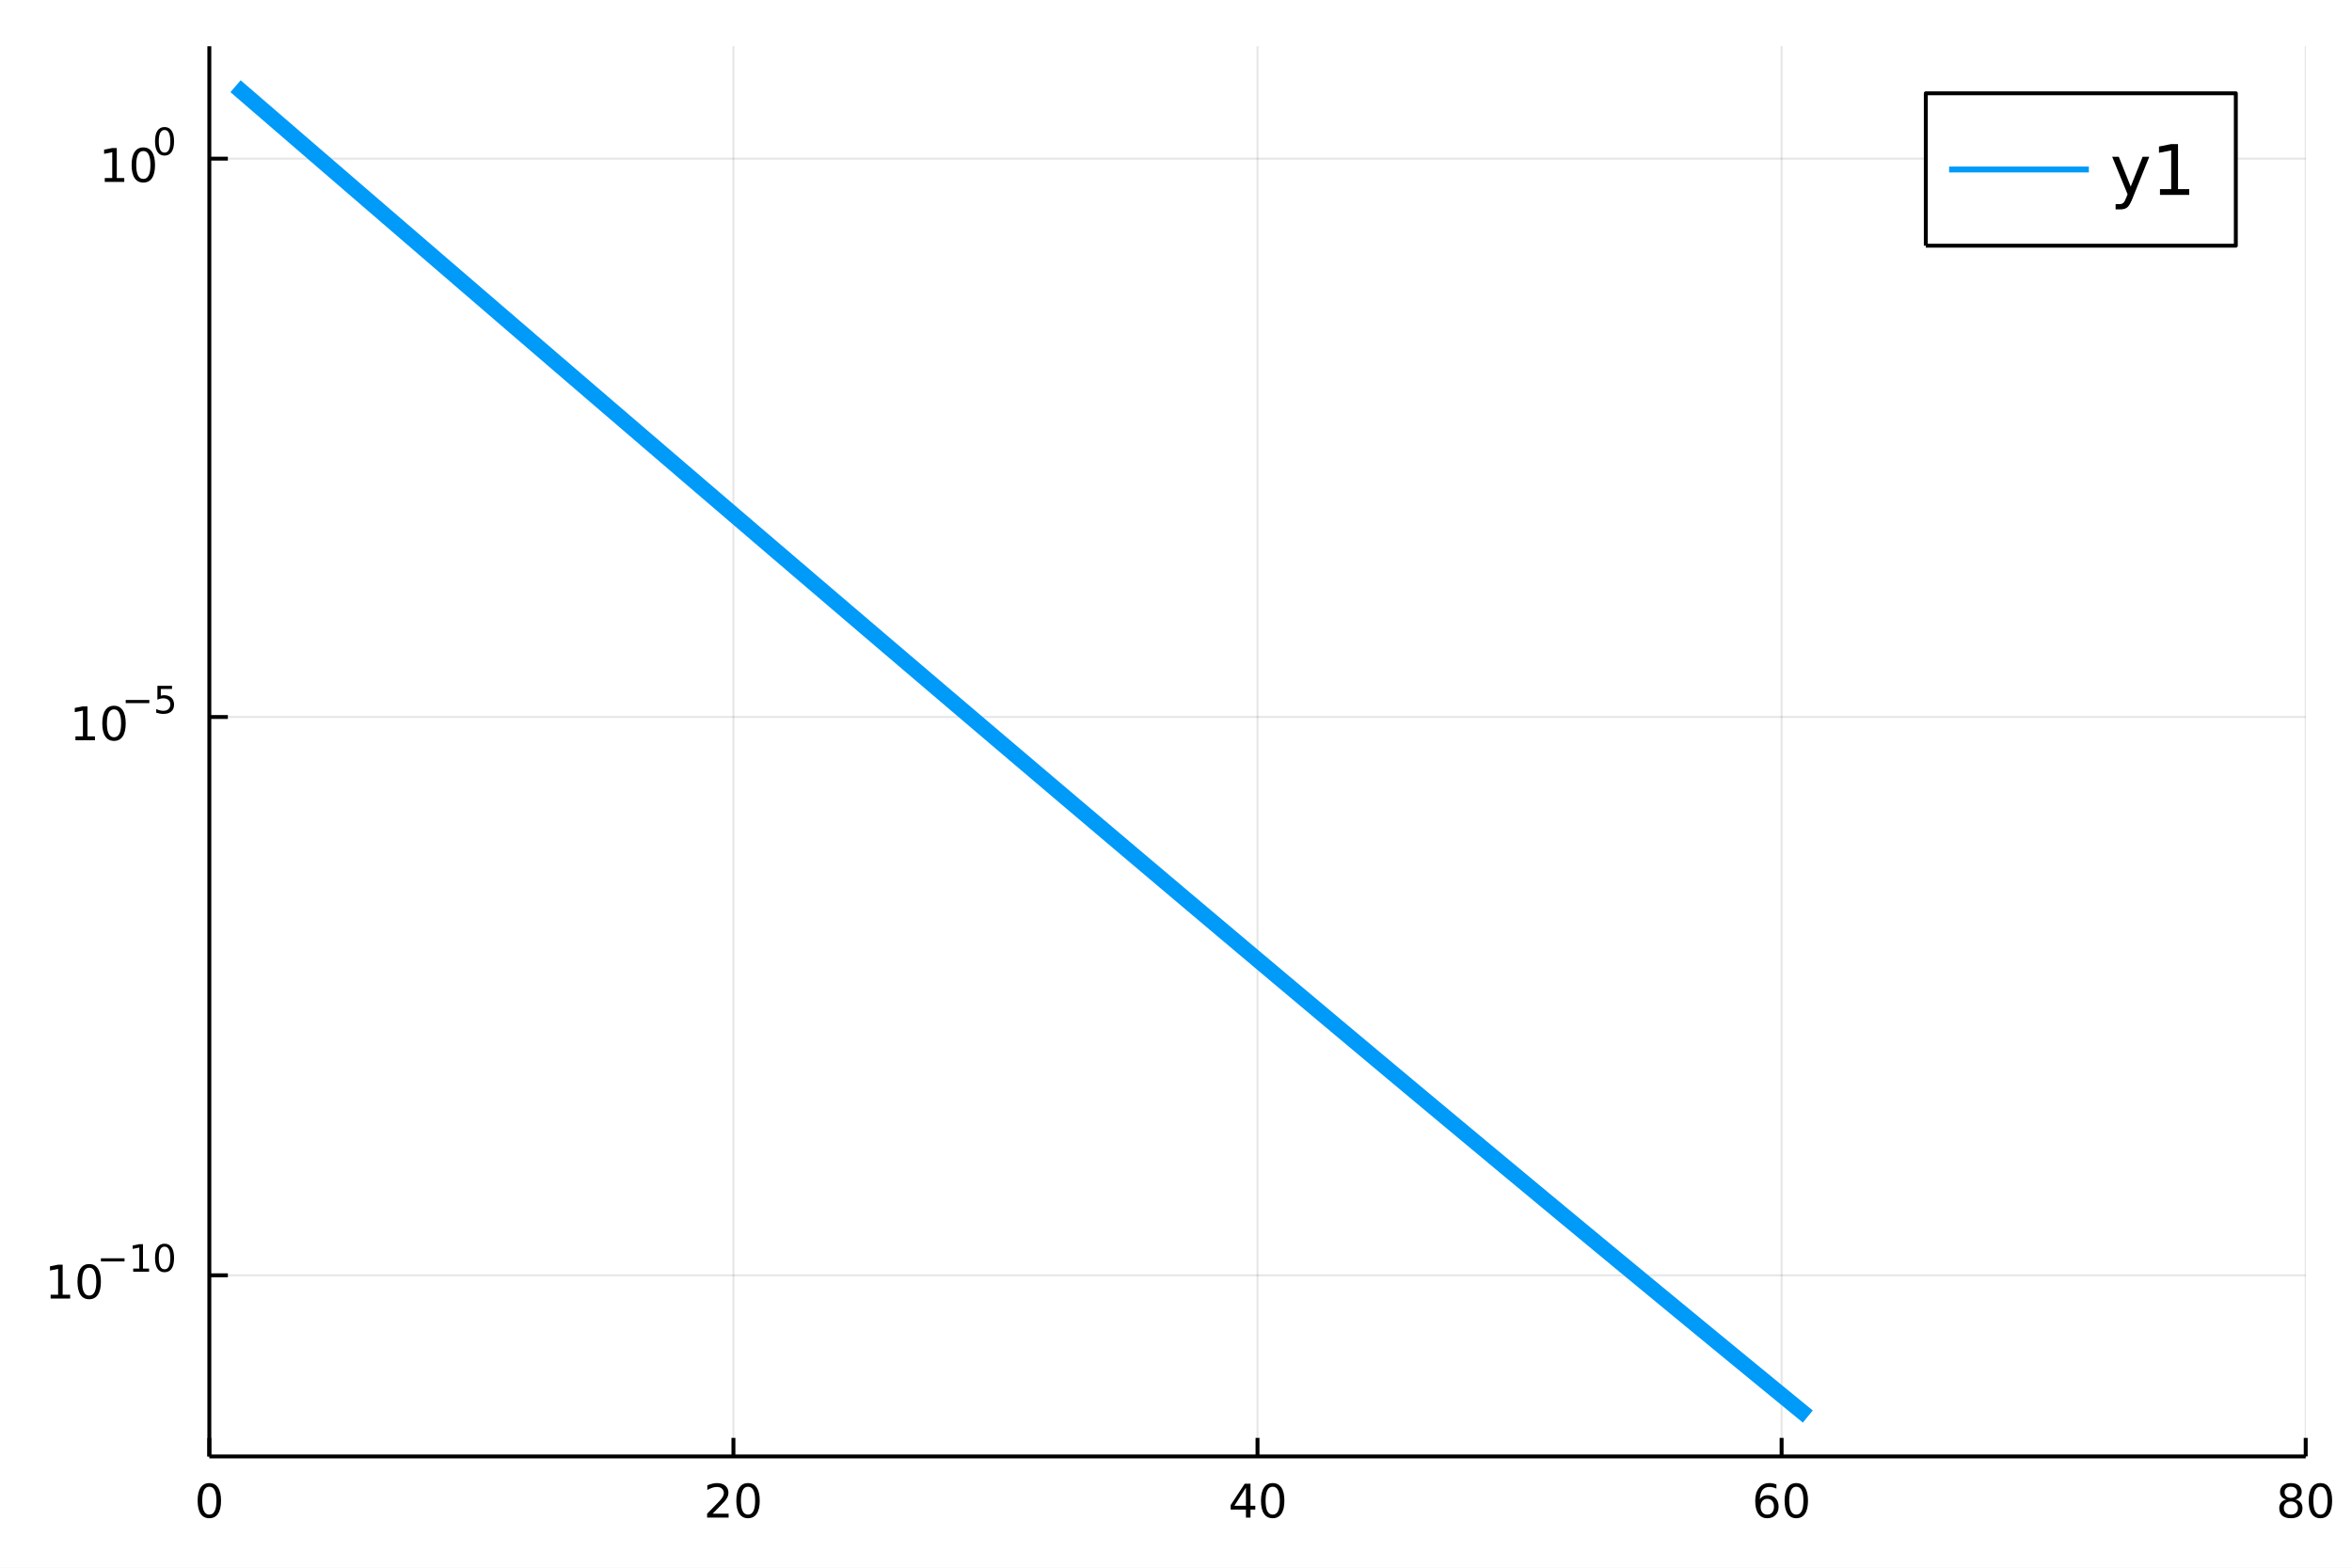
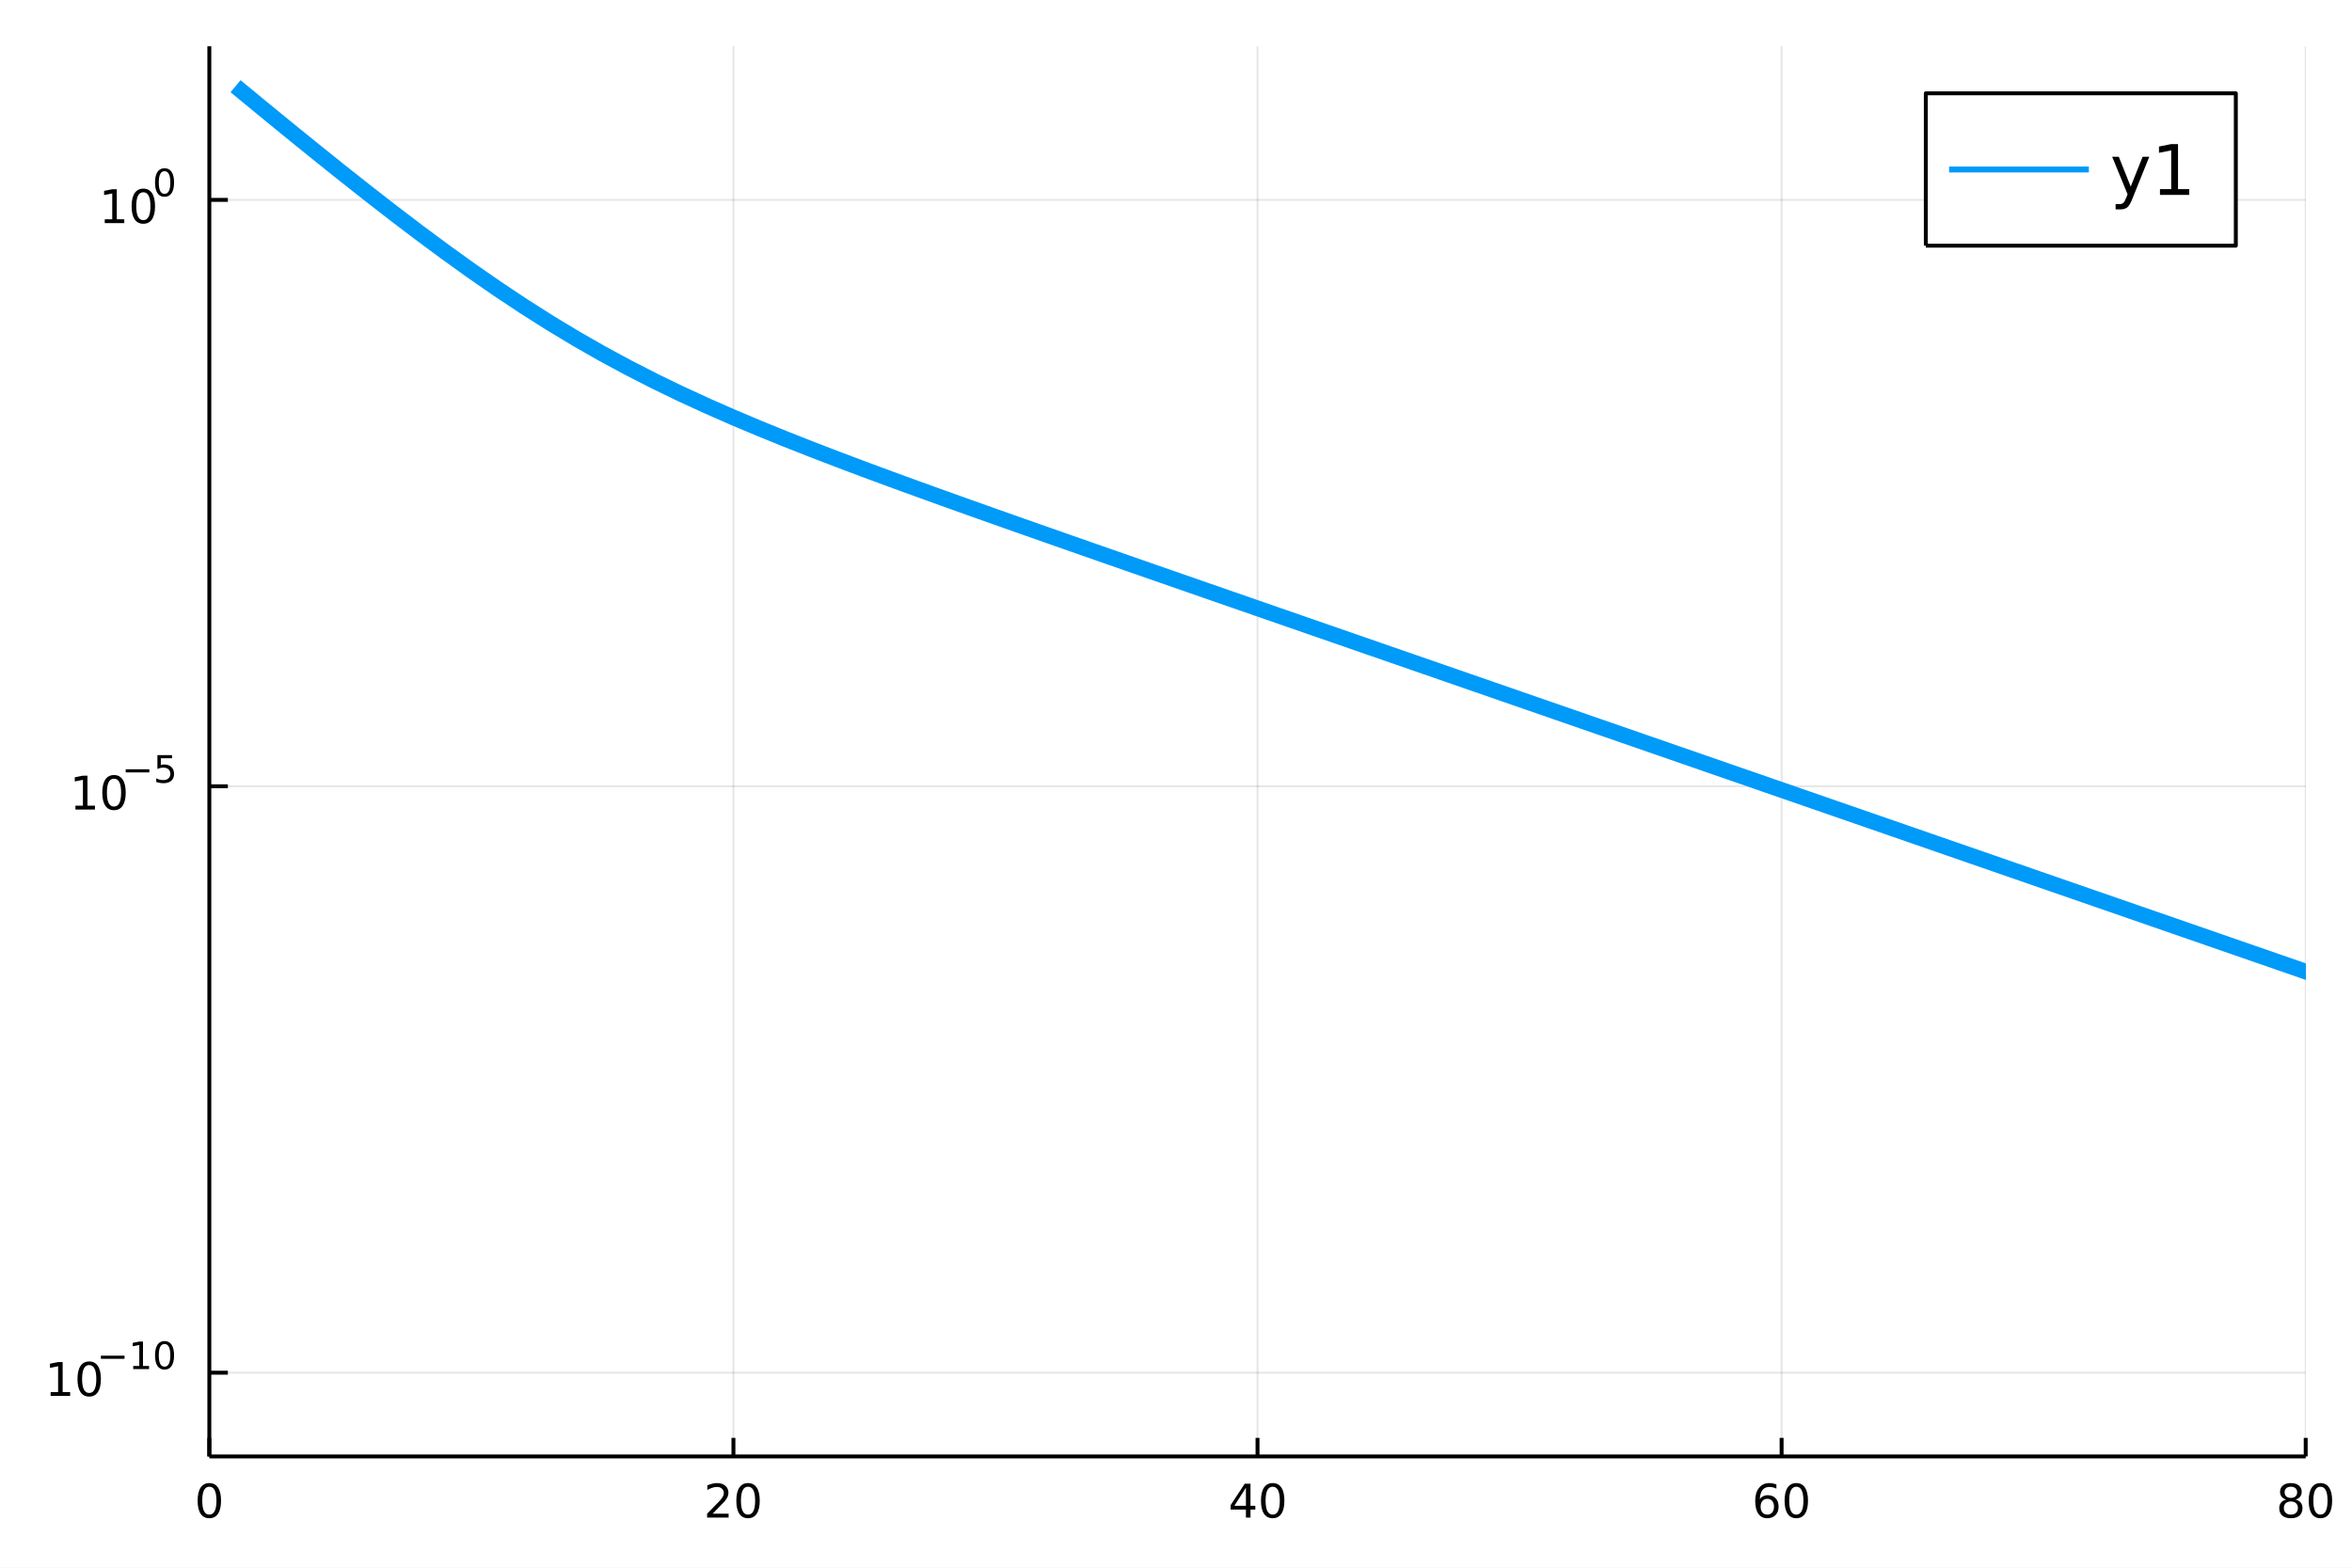
<svg xmlns="http://www.w3.org/2000/svg" width="600" height="400" viewBox="0 0 2400 1600">
  <defs>
-     <clipPath id="clip040">
+     <clipPath id="clip720">
      <rect x="0" y="0" width="2400" height="1600" />
    </clipPath>
  </defs>
-   <path clip-path="url(#clip040)" d=" M0 1600 L2400 1600 L2400 0 L0 0  Z   " fill="#ffffff" fill-rule="evenodd" fill-opacity="1" />
+   <path clip-path="url(#clip720)" d=" M0 1600 L2400 1600 L2400 0 L0 0  Z   " fill="#ffffff" fill-rule="evenodd" fill-opacity="1" />
  <defs>
-     <clipPath id="clip041">
+     <clipPath id="clip721">
      <rect x="480" y="0" width="1681" height="1600" />
    </clipPath>
  </defs>
-   <path clip-path="url(#clip040)" d=" M213.607 1486.45 L2352.76 1486.45 L2352.76 47.244 L213.607 47.244  Z   " fill="#ffffff" fill-rule="evenodd" fill-opacity="1" />
+   <path clip-path="url(#clip720)" d=" M213.607 1486.45 L2352.76 1486.45 L2352.76 47.244 L213.607 47.244  Z   " fill="#ffffff" fill-rule="evenodd" fill-opacity="1" />
  <defs>
-     <clipPath id="clip042">
+     <clipPath id="clip722">
      <rect x="213" y="47" width="2140" height="1440" />
    </clipPath>
  </defs>
-   <polyline clip-path="url(#clip042)" style="stroke:#000000; stroke-linecap:butt; stroke-linejoin:round; stroke-width:2; stroke-opacity:0.1; fill:none" points="   213.607,1486.45 213.607,47.244    " />
-   <polyline clip-path="url(#clip042)" style="stroke:#000000; stroke-linecap:butt; stroke-linejoin:round; stroke-width:2; stroke-opacity:0.1; fill:none" points="   748.395,1486.45 748.395,47.244    " />
-   <polyline clip-path="url(#clip042)" style="stroke:#000000; stroke-linecap:butt; stroke-linejoin:round; stroke-width:2; stroke-opacity:0.1; fill:none" points="   1283.18,1486.45 1283.18,47.244    " />
-   <polyline clip-path="url(#clip042)" style="stroke:#000000; stroke-linecap:butt; stroke-linejoin:round; stroke-width:2; stroke-opacity:0.1; fill:none" points="   1817.97,1486.45 1817.97,47.244    " />
-   <polyline clip-path="url(#clip042)" style="stroke:#000000; stroke-linecap:butt; stroke-linejoin:round; stroke-width:2; stroke-opacity:0.1; fill:none" points="   2352.76,1486.45 2352.76,47.244    " />
-   <polyline clip-path="url(#clip040)" style="stroke:#000000; stroke-linecap:butt; stroke-linejoin:round; stroke-width:4; stroke-opacity:1; fill:none" points="   213.607,1486.45 2352.76,1486.45    " />
-   <polyline clip-path="url(#clip040)" style="stroke:#000000; stroke-linecap:butt; stroke-linejoin:round; stroke-width:4; stroke-opacity:1; fill:none" points="   213.607,1486.45 213.607,1467.55    " />
-   <polyline clip-path="url(#clip040)" style="stroke:#000000; stroke-linecap:butt; stroke-linejoin:round; stroke-width:4; stroke-opacity:1; fill:none" points="   748.395,1486.45 748.395,1467.55    " />
-   <polyline clip-path="url(#clip040)" style="stroke:#000000; stroke-linecap:butt; stroke-linejoin:round; stroke-width:4; stroke-opacity:1; fill:none" points="   1283.18,1486.45 1283.18,1467.55    " />
-   <polyline clip-path="url(#clip040)" style="stroke:#000000; stroke-linecap:butt; stroke-linejoin:round; stroke-width:4; stroke-opacity:1; fill:none" points="   1817.97,1486.45 1817.97,1467.55    " />
-   <polyline clip-path="url(#clip040)" style="stroke:#000000; stroke-linecap:butt; stroke-linejoin:round; stroke-width:4; stroke-opacity:1; fill:none" points="   2352.76,1486.45 2352.76,1467.55    " />
-   <path clip-path="url(#clip040)" d="M213.607 1517.37 Q209.996 1517.37 208.168 1520.93 Q206.362 1524.47 206.362 1531.6 Q206.362 1538.71 208.168 1542.27 Q209.996 1545.82 213.607 1545.82 Q217.242 1545.82 219.047 1542.27 Q220.876 1538.71 220.876 1531.6 Q220.876 1524.47 219.047 1520.93 Q217.242 1517.37 213.607 1517.37 M213.607 1513.66 Q219.418 1513.66 222.473 1518.27 Q225.552 1522.85 225.552 1531.6 Q225.552 1540.33 222.473 1544.94 Q219.418 1549.52 213.607 1549.52 Q207.797 1549.52 204.719 1544.94 Q201.663 1540.33 201.663 1531.6 Q201.663 1522.85 204.719 1518.27 Q207.797 1513.66 213.607 1513.66 Z" fill="#000000" fill-rule="evenodd" fill-opacity="1" />
-   <path clip-path="url(#clip040)" d="M727.168 1544.91 L743.487 1544.91 L743.487 1548.85 L721.543 1548.85 L721.543 1544.91 Q724.205 1542.16 728.788 1537.53 Q733.395 1532.88 734.575 1531.53 Q736.821 1529.01 737.7 1527.27 Q738.603 1525.51 738.603 1523.82 Q738.603 1521.07 736.659 1519.33 Q734.737 1517.6 731.635 1517.6 Q729.436 1517.6 726.983 1518.36 Q724.552 1519.13 721.774 1520.68 L721.774 1515.95 Q724.598 1514.82 727.052 1514.24 Q729.506 1513.66 731.543 1513.66 Q736.913 1513.66 740.108 1516.35 Q743.302 1519.03 743.302 1523.52 Q743.302 1525.65 742.492 1527.57 Q741.705 1529.47 739.598 1532.07 Q739.02 1532.74 735.918 1535.95 Q732.816 1539.15 727.168 1544.91 Z" fill="#000000" fill-rule="evenodd" fill-opacity="1" />
-   <path clip-path="url(#clip040)" d="M763.302 1517.37 Q759.691 1517.37 757.862 1520.93 Q756.057 1524.47 756.057 1531.6 Q756.057 1538.71 757.862 1542.27 Q759.691 1545.82 763.302 1545.82 Q766.936 1545.82 768.742 1542.27 Q770.57 1538.71 770.57 1531.6 Q770.57 1524.47 768.742 1520.93 Q766.936 1517.37 763.302 1517.37 M763.302 1513.66 Q769.112 1513.66 772.168 1518.27 Q775.246 1522.85 775.246 1531.6 Q775.246 1540.33 772.168 1544.94 Q769.112 1549.52 763.302 1549.52 Q757.492 1549.52 754.413 1544.94 Q751.358 1540.33 751.358 1531.6 Q751.358 1522.85 754.413 1518.27 Q757.492 1513.66 763.302 1513.66 Z" fill="#000000" fill-rule="evenodd" fill-opacity="1" />
-   <path clip-path="url(#clip040)" d="M1271.35 1518.36 L1259.55 1536.81 L1271.35 1536.81 L1271.35 1518.36 M1270.13 1514.29 L1276.01 1514.29 L1276.01 1536.81 L1280.94 1536.81 L1280.94 1540.7 L1276.01 1540.7 L1276.01 1548.85 L1271.35 1548.85 L1271.35 1540.7 L1255.75 1540.7 L1255.75 1536.19 L1270.13 1514.29 Z" fill="#000000" fill-rule="evenodd" fill-opacity="1" />
-   <path clip-path="url(#clip040)" d="M1298.67 1517.37 Q1295.06 1517.37 1293.23 1520.93 Q1291.42 1524.47 1291.42 1531.6 Q1291.42 1538.71 1293.23 1542.27 Q1295.06 1545.82 1298.67 1545.82 Q1302.3 1545.82 1304.11 1542.27 Q1305.94 1538.71 1305.94 1531.6 Q1305.94 1524.47 1304.11 1520.93 Q1302.3 1517.37 1298.67 1517.37 M1298.67 1513.66 Q1304.48 1513.66 1307.53 1518.27 Q1310.61 1522.85 1310.61 1531.6 Q1310.61 1540.33 1307.53 1544.94 Q1304.48 1549.52 1298.67 1549.52 Q1292.86 1549.52 1289.78 1544.94 Q1286.72 1540.33 1286.72 1531.6 Q1286.72 1522.85 1289.78 1518.27 Q1292.86 1513.66 1298.67 1513.66 Z" fill="#000000" fill-rule="evenodd" fill-opacity="1" />
-   <path clip-path="url(#clip040)" d="M1803.37 1529.7 Q1800.23 1529.7 1798.37 1531.86 Q1796.55 1534.01 1796.55 1537.76 Q1796.55 1541.49 1798.37 1543.66 Q1800.23 1545.82 1803.37 1545.82 Q1806.52 1545.82 1808.35 1543.66 Q1810.2 1541.49 1810.2 1537.76 Q1810.2 1534.01 1808.35 1531.86 Q1806.52 1529.7 1803.37 1529.7 M1812.66 1515.05 L1812.66 1519.31 Q1810.9 1518.48 1809.09 1518.04 Q1807.31 1517.6 1805.55 1517.6 Q1800.92 1517.6 1798.47 1520.72 Q1796.04 1523.85 1795.69 1530.17 Q1797.05 1528.15 1799.11 1527.09 Q1801.17 1526 1803.65 1526 Q1808.86 1526 1811.87 1529.17 Q1814.9 1532.32 1814.9 1537.76 Q1814.9 1543.08 1811.75 1546.3 Q1808.61 1549.52 1803.37 1549.52 Q1797.38 1549.52 1794.21 1544.94 Q1791.04 1540.33 1791.04 1531.6 Q1791.04 1523.41 1794.92 1518.55 Q1798.81 1513.66 1805.36 1513.66 Q1807.12 1513.66 1808.91 1514.01 Q1810.71 1514.36 1812.66 1515.05 Z" fill="#000000" fill-rule="evenodd" fill-opacity="1" />
-   <path clip-path="url(#clip040)" d="M1832.96 1517.37 Q1829.35 1517.37 1827.52 1520.93 Q1825.71 1524.47 1825.71 1531.6 Q1825.71 1538.71 1827.52 1542.27 Q1829.35 1545.82 1832.96 1545.82 Q1836.59 1545.82 1838.4 1542.27 Q1840.23 1538.71 1840.23 1531.6 Q1840.23 1524.47 1838.4 1520.93 Q1836.59 1517.37 1832.96 1517.37 M1832.96 1513.66 Q1838.77 1513.66 1841.82 1518.27 Q1844.9 1522.85 1844.9 1531.6 Q1844.9 1540.33 1841.82 1544.94 Q1838.77 1549.52 1832.96 1549.52 Q1827.15 1549.52 1824.07 1544.94 Q1821.01 1540.33 1821.01 1531.6 Q1821.01 1522.85 1824.07 1518.27 Q1827.15 1513.66 1832.96 1513.66 Z" fill="#000000" fill-rule="evenodd" fill-opacity="1" />
-   <path clip-path="url(#clip040)" d="M2337.63 1532.44 Q2334.3 1532.44 2332.37 1534.22 Q2330.48 1536 2330.48 1539.13 Q2330.48 1542.25 2332.37 1544.03 Q2334.3 1545.82 2337.63 1545.82 Q2340.96 1545.82 2342.88 1544.03 Q2344.8 1542.23 2344.8 1539.13 Q2344.8 1536 2342.88 1534.22 Q2340.99 1532.44 2337.63 1532.44 M2332.95 1530.45 Q2329.94 1529.7 2328.25 1527.64 Q2326.59 1525.58 2326.59 1522.62 Q2326.59 1518.48 2329.53 1516.07 Q2332.49 1513.66 2337.63 1513.66 Q2342.79 1513.66 2345.73 1516.07 Q2348.67 1518.48 2348.67 1522.62 Q2348.67 1525.58 2346.98 1527.64 Q2345.31 1529.7 2342.33 1530.45 Q2345.71 1531.23 2347.58 1533.52 Q2349.48 1535.82 2349.48 1539.13 Q2349.48 1544.15 2346.4 1546.83 Q2343.35 1549.52 2337.63 1549.52 Q2331.91 1549.52 2328.83 1546.83 Q2325.78 1544.15 2325.78 1539.13 Q2325.78 1535.82 2327.68 1533.52 Q2329.57 1531.23 2332.95 1530.45 M2331.24 1523.06 Q2331.24 1525.75 2332.91 1527.25 Q2334.6 1528.76 2337.63 1528.76 Q2340.64 1528.76 2342.33 1527.25 Q2344.04 1525.75 2344.04 1523.06 Q2344.04 1520.38 2342.33 1518.87 Q2340.64 1517.37 2337.63 1517.37 Q2334.6 1517.37 2332.91 1518.87 Q2331.24 1520.38 2331.24 1523.06 Z" fill="#000000" fill-rule="evenodd" fill-opacity="1" />
-   <path clip-path="url(#clip040)" d="M2367.79 1517.37 Q2364.18 1517.37 2362.35 1520.93 Q2360.55 1524.47 2360.55 1531.6 Q2360.55 1538.71 2362.35 1542.27 Q2364.18 1545.82 2367.79 1545.82 Q2371.42 1545.82 2373.23 1542.27 Q2375.06 1538.71 2375.06 1531.6 Q2375.06 1524.47 2373.23 1520.93 Q2371.42 1517.37 2367.79 1517.37 M2367.79 1513.66 Q2373.6 1513.66 2376.66 1518.27 Q2379.73 1522.85 2379.73 1531.6 Q2379.73 1540.33 2376.66 1544.94 Q2373.6 1549.52 2367.79 1549.52 Q2361.98 1549.52 2358.9 1544.94 Q2355.85 1540.33 2355.85 1531.6 Q2355.85 1522.85 2358.9 1518.27 Q2361.98 1513.66 2367.79 1513.66 Z" fill="#000000" fill-rule="evenodd" fill-opacity="1" />
-   <polyline clip-path="url(#clip042)" style="stroke:#000000; stroke-linecap:butt; stroke-linejoin:round; stroke-width:2; stroke-opacity:0.1; fill:none" points="   213.607,1301.6 2352.76,1301.6    " />
-   <polyline clip-path="url(#clip042)" style="stroke:#000000; stroke-linecap:butt; stroke-linejoin:round; stroke-width:2; stroke-opacity:0.1; fill:none" points="   213.607,731.762 2352.76,731.762    " />
-   <polyline clip-path="url(#clip042)" style="stroke:#000000; stroke-linecap:butt; stroke-linejoin:round; stroke-width:2; stroke-opacity:0.1; fill:none" points="   213.607,161.924 2352.76,161.924    " />
-   <polyline clip-path="url(#clip040)" style="stroke:#000000; stroke-linecap:butt; stroke-linejoin:round; stroke-width:4; stroke-opacity:1; fill:none" points="   213.607,1486.45 213.607,47.244    " />
-   <polyline clip-path="url(#clip040)" style="stroke:#000000; stroke-linecap:butt; stroke-linejoin:round; stroke-width:4; stroke-opacity:1; fill:none" points="   213.607,1301.6 232.505,1301.6    " />
-   <polyline clip-path="url(#clip040)" style="stroke:#000000; stroke-linecap:butt; stroke-linejoin:round; stroke-width:4; stroke-opacity:1; fill:none" points="   213.607,731.762 232.505,731.762    " />
-   <polyline clip-path="url(#clip040)" style="stroke:#000000; stroke-linecap:butt; stroke-linejoin:round; stroke-width:4; stroke-opacity:1; fill:none" points="   213.607,161.924 232.505,161.924    " />
-   <path clip-path="url(#clip040)" d="M51.663 1321.39 L59.302 1321.39 L59.302 1295.03 L50.992 1296.69 L50.992 1292.43 L59.256 1290.77 L63.932 1290.77 L63.932 1321.39 L71.571 1321.39 L71.571 1325.33 L51.663 1325.33 L51.663 1321.39 Z" fill="#000000" fill-rule="evenodd" fill-opacity="1" />
-   <path clip-path="url(#clip040)" d="M91.015 1293.85 Q87.404 1293.85 85.575 1297.41 Q83.77 1300.95 83.77 1308.08 Q83.77 1315.19 85.575 1318.75 Q87.404 1322.3 91.015 1322.3 Q94.649 1322.3 96.455 1318.75 Q98.284 1315.19 98.284 1308.08 Q98.284 1300.95 96.455 1297.41 Q94.649 1293.85 91.015 1293.85 M91.015 1290.14 Q96.825 1290.14 99.881 1294.75 Q102.959 1299.33 102.959 1308.08 Q102.959 1316.81 99.881 1321.42 Q96.825 1326 91.015 1326 Q85.205 1326 82.126 1321.42 Q79.071 1316.81 79.071 1308.08 Q79.071 1299.33 82.126 1294.75 Q85.205 1290.14 91.015 1290.14 Z" fill="#000000" fill-rule="evenodd" fill-opacity="1" />
-   <path clip-path="url(#clip040)" d="M102.959 1284.24 L127.071 1284.24 L127.071 1287.44 L102.959 1287.44 L102.959 1284.24 Z" fill="#000000" fill-rule="evenodd" fill-opacity="1" />
-   <path clip-path="url(#clip040)" d="M135.929 1294.72 L142.136 1294.72 L142.136 1273.3 L135.384 1274.65 L135.384 1271.19 L142.098 1269.84 L145.898 1269.84 L145.898 1294.72 L152.104 1294.72 L152.104 1297.92 L135.929 1297.92 L135.929 1294.72 Z" fill="#000000" fill-rule="evenodd" fill-opacity="1" />
-   <path clip-path="url(#clip040)" d="M167.903 1272.34 Q164.969 1272.34 163.483 1275.24 Q162.016 1278.11 162.016 1283.91 Q162.016 1289.68 163.483 1292.58 Q164.969 1295.45 167.903 1295.45 Q170.855 1295.45 172.322 1292.58 Q173.808 1289.68 173.808 1283.91 Q173.808 1278.11 172.322 1275.24 Q170.855 1272.34 167.903 1272.34 M167.903 1269.33 Q172.623 1269.33 175.106 1273.07 Q177.607 1276.8 177.607 1283.91 Q177.607 1291 175.106 1294.74 Q172.623 1298.46 167.903 1298.46 Q163.182 1298.46 160.68 1294.74 Q158.198 1291 158.198 1283.91 Q158.198 1276.8 160.68 1273.07 Q163.182 1269.33 167.903 1269.33 Z" fill="#000000" fill-rule="evenodd" fill-opacity="1" />
-   <path clip-path="url(#clip040)" d="M76.979 751.555 L84.618 751.555 L84.618 725.189 L76.307 726.856 L76.307 722.596 L84.571 720.93 L89.247 720.93 L89.247 751.555 L96.886 751.555 L96.886 755.49 L76.979 755.49 L76.979 751.555 Z" fill="#000000" fill-rule="evenodd" fill-opacity="1" />
-   <path clip-path="url(#clip040)" d="M116.33 724.008 Q112.719 724.008 110.891 727.573 Q109.085 731.115 109.085 738.244 Q109.085 745.351 110.891 748.916 Q112.719 752.457 116.33 752.457 Q119.965 752.457 121.77 748.916 Q123.599 745.351 123.599 738.244 Q123.599 731.115 121.77 727.573 Q119.965 724.008 116.33 724.008 M116.33 720.305 Q122.14 720.305 125.196 724.911 Q128.275 729.494 128.275 738.244 Q128.275 746.971 125.196 751.578 Q122.14 756.161 116.33 756.161 Q110.52 756.161 107.441 751.578 Q104.386 746.971 104.386 738.244 Q104.386 729.494 107.441 724.911 Q110.52 720.305 116.33 720.305 Z" fill="#000000" fill-rule="evenodd" fill-opacity="1" />
-   <path clip-path="url(#clip040)" d="M128.275 714.406 L152.386 714.406 L152.386 717.603 L128.275 717.603 L128.275 714.406 Z" fill="#000000" fill-rule="evenodd" fill-opacity="1" />
-   <path clip-path="url(#clip040)" d="M160.624 699.999 L175.539 699.999 L175.539 703.197 L164.103 703.197 L164.103 710.08 Q164.931 709.798 165.759 709.666 Q166.586 709.516 167.414 709.516 Q172.116 709.516 174.862 712.093 Q177.607 714.669 177.607 719.07 Q177.607 723.603 174.786 726.123 Q171.965 728.625 166.831 728.625 Q165.063 728.625 163.22 728.324 Q161.395 728.023 159.439 727.421 L159.439 723.603 Q161.132 724.525 162.937 724.976 Q164.743 725.427 166.755 725.427 Q170.009 725.427 171.909 723.716 Q173.808 722.004 173.808 719.07 Q173.808 716.136 171.909 714.425 Q170.009 712.713 166.755 712.713 Q165.232 712.713 163.709 713.052 Q162.204 713.39 160.624 714.105 L160.624 699.999 Z" fill="#000000" fill-rule="evenodd" fill-opacity="1" />
-   <path clip-path="url(#clip040)" d="M106.902 181.716 L114.541 181.716 L114.541 155.351 L106.231 157.017 L106.231 152.758 L114.494 151.092 L119.17 151.092 L119.17 181.716 L126.809 181.716 L126.809 185.652 L106.902 185.652 L106.902 181.716 Z" fill="#000000" fill-rule="evenodd" fill-opacity="1" />
-   <path clip-path="url(#clip040)" d="M146.253 154.17 Q142.642 154.17 140.814 157.735 Q139.008 161.277 139.008 168.406 Q139.008 175.513 140.814 179.077 Q142.642 182.619 146.253 182.619 Q149.888 182.619 151.693 179.077 Q153.522 175.513 153.522 168.406 Q153.522 161.277 151.693 157.735 Q149.888 154.17 146.253 154.17 M146.253 150.467 Q152.064 150.467 155.119 155.073 Q158.198 159.656 158.198 168.406 Q158.198 177.133 155.119 181.739 Q152.064 186.323 146.253 186.323 Q140.443 186.323 137.365 181.739 Q134.309 177.133 134.309 168.406 Q134.309 159.656 137.365 155.073 Q140.443 150.467 146.253 150.467 Z" fill="#000000" fill-rule="evenodd" fill-opacity="1" />
-   <path clip-path="url(#clip040)" d="M167.903 132.663 Q164.969 132.663 163.483 135.559 Q162.016 138.437 162.016 144.229 Q162.016 150.003 163.483 152.9 Q164.969 155.777 167.903 155.777 Q170.855 155.777 172.322 152.9 Q173.808 150.003 173.808 144.229 Q173.808 138.437 172.322 135.559 Q170.855 132.663 167.903 132.663 M167.903 129.653 Q172.623 129.653 175.106 133.396 Q177.607 137.12 177.607 144.229 Q177.607 151.32 175.106 155.063 Q172.623 158.787 167.903 158.787 Q163.182 158.787 160.68 155.063 Q158.198 151.32 158.198 144.229 Q158.198 137.12 160.68 133.396 Q163.182 129.653 167.903 129.653 Z" fill="#000000" fill-rule="evenodd" fill-opacity="1" />
-   <polyline clip-path="url(#clip042)" style="stroke:#009af9; stroke-linecap:butt; stroke-linejoin:round; stroke-width:16; stroke-opacity:1; fill:none" points="   240.347,87.976 267.086,111.065 293.826,134.148 320.565,157.223 347.304,180.29 374.044,203.35 400.783,226.401 427.522,249.444 454.262,272.478 481.001,295.503    507.74,318.517 534.48,341.522 561.219,364.516 587.958,387.5 614.698,410.471 641.437,433.431 668.177,456.379 694.916,479.313 721.655,502.235 748.395,525.142    775.134,548.035 801.873,570.913 828.613,593.776 855.352,616.623 882.091,639.453 908.831,662.266 935.57,685.062 962.309,707.839 989.049,730.597 1015.79,753.336    1042.53,776.055 1069.27,798.753 1096.01,821.43 1122.75,844.085 1149.48,866.718 1176.22,889.328 1202.96,911.914 1229.7,934.476 1256.44,957.013 1283.18,979.525    1309.92,1002.01 1336.66,1024.47 1363.4,1046.91 1390.14,1069.31 1416.88,1091.69 1443.62,1114.04 1470.36,1136.36 1497.1,1158.65 1523.84,1180.92 1550.58,1203.15    1577.31,1225.36 1604.05,1247.53 1630.79,1269.67 1657.53,1291.79 1684.27,1313.87 1711.01,1335.92 1737.75,1357.94 1764.49,1379.93 1791.23,1401.89 1817.97,1423.82    1844.71,1445.72    " />
-   <path clip-path="url(#clip040)" d=" M1965.12 250.738 L2281.45 250.738 L2281.45 95.218 L1965.12 95.218  Z   " fill="#ffffff" fill-rule="evenodd" fill-opacity="1" />
-   <polyline clip-path="url(#clip040)" style="stroke:#000000; stroke-linecap:butt; stroke-linejoin:round; stroke-width:4; stroke-opacity:1; fill:none" points="   1965.12,250.738 2281.45,250.738 2281.45,95.218 1965.12,95.218 1965.12,250.738    " />
-   <polyline clip-path="url(#clip040)" style="stroke:#009af9; stroke-linecap:butt; stroke-linejoin:round; stroke-width:6; stroke-opacity:1; fill:none" points="   1988.89,172.978 2131.5,172.978    " />
-   <path clip-path="url(#clip040)" d="M2176.03 202.509 Q2173.32 209.453 2170.75 211.571 Q2168.19 213.689 2163.88 213.689 L2158.78 213.689 L2158.78 208.342 L2162.53 208.342 Q2165.16 208.342 2166.62 207.092 Q2168.08 205.842 2169.85 201.189 L2171 198.273 L2155.27 160.009 L2162.04 160.009 L2174.19 190.425 L2186.35 160.009 L2193.12 160.009 L2176.03 202.509 Z" fill="#000000" fill-rule="evenodd" fill-opacity="1" />
-   <path clip-path="url(#clip040)" d="M2204.05 192.995 L2215.51 192.995 L2215.51 153.446 L2203.05 155.946 L2203.05 149.558 L2215.44 147.058 L2222.46 147.058 L2222.46 192.995 L2233.91 192.995 L2233.91 198.898 L2204.05 198.898 L2204.05 192.995 Z" fill="#000000" fill-rule="evenodd" fill-opacity="1" />
+   <polyline clip-path="url(#clip722)" style="stroke:#000000; stroke-linecap:butt; stroke-linejoin:round; stroke-width:2; stroke-opacity:0.1; fill:none" points="   213.607,1486.45 213.607,47.244    " />
+   <polyline clip-path="url(#clip722)" style="stroke:#000000; stroke-linecap:butt; stroke-linejoin:round; stroke-width:2; stroke-opacity:0.1; fill:none" points="   748.395,1486.45 748.395,47.244    " />
+   <polyline clip-path="url(#clip722)" style="stroke:#000000; stroke-linecap:butt; stroke-linejoin:round; stroke-width:2; stroke-opacity:0.1; fill:none" points="   1283.18,1486.45 1283.18,47.244    " />
+   <polyline clip-path="url(#clip722)" style="stroke:#000000; stroke-linecap:butt; stroke-linejoin:round; stroke-width:2; stroke-opacity:0.1; fill:none" points="   1817.97,1486.45 1817.97,47.244    " />
+   <polyline clip-path="url(#clip722)" style="stroke:#000000; stroke-linecap:butt; stroke-linejoin:round; stroke-width:2; stroke-opacity:0.1; fill:none" points="   2352.76,1486.45 2352.76,47.244    " />
+   <polyline clip-path="url(#clip720)" style="stroke:#000000; stroke-linecap:butt; stroke-linejoin:round; stroke-width:4; stroke-opacity:1; fill:none" points="   213.607,1486.45 2352.76,1486.45    " />
+   <polyline clip-path="url(#clip720)" style="stroke:#000000; stroke-linecap:butt; stroke-linejoin:round; stroke-width:4; stroke-opacity:1; fill:none" points="   213.607,1486.45 213.607,1467.55    " />
+   <polyline clip-path="url(#clip720)" style="stroke:#000000; stroke-linecap:butt; stroke-linejoin:round; stroke-width:4; stroke-opacity:1; fill:none" points="   748.395,1486.45 748.395,1467.55    " />
+   <polyline clip-path="url(#clip720)" style="stroke:#000000; stroke-linecap:butt; stroke-linejoin:round; stroke-width:4; stroke-opacity:1; fill:none" points="   1283.18,1486.45 1283.18,1467.55    " />
+   <polyline clip-path="url(#clip720)" style="stroke:#000000; stroke-linecap:butt; stroke-linejoin:round; stroke-width:4; stroke-opacity:1; fill:none" points="   1817.97,1486.45 1817.97,1467.55    " />
+   <polyline clip-path="url(#clip720)" style="stroke:#000000; stroke-linecap:butt; stroke-linejoin:round; stroke-width:4; stroke-opacity:1; fill:none" points="   2352.76,1486.45 2352.76,1467.55    " />
+   <path clip-path="url(#clip720)" d="M213.607 1517.37 Q209.996 1517.37 208.168 1520.93 Q206.362 1524.47 206.362 1531.6 Q206.362 1538.71 208.168 1542.27 Q209.996 1545.82 213.607 1545.82 Q217.242 1545.82 219.047 1542.27 Q220.876 1538.71 220.876 1531.6 Q220.876 1524.47 219.047 1520.93 Q217.242 1517.37 213.607 1517.37 M213.607 1513.66 Q219.418 1513.66 222.473 1518.27 Q225.552 1522.85 225.552 1531.6 Q225.552 1540.33 222.473 1544.94 Q219.418 1549.52 213.607 1549.52 Q207.797 1549.52 204.719 1544.94 Q201.663 1540.33 201.663 1531.6 Q201.663 1522.85 204.719 1518.27 Q207.797 1513.66 213.607 1513.66 Z" fill="#000000" fill-rule="evenodd" fill-opacity="1" />
+   <path clip-path="url(#clip720)" d="M727.168 1544.91 L743.487 1544.91 L743.487 1548.85 L721.543 1548.85 L721.543 1544.91 Q724.205 1542.16 728.788 1537.53 Q733.395 1532.88 734.575 1531.53 Q736.821 1529.01 737.7 1527.27 Q738.603 1525.51 738.603 1523.82 Q738.603 1521.07 736.659 1519.33 Q734.737 1517.6 731.635 1517.6 Q729.436 1517.6 726.983 1518.36 Q724.552 1519.13 721.774 1520.68 L721.774 1515.95 Q724.598 1514.82 727.052 1514.24 Q729.506 1513.66 731.543 1513.66 Q736.913 1513.66 740.108 1516.35 Q743.302 1519.03 743.302 1523.52 Q743.302 1525.65 742.492 1527.57 Q741.705 1529.47 739.598 1532.07 Q739.02 1532.74 735.918 1535.95 Q732.816 1539.15 727.168 1544.91 Z" fill="#000000" fill-rule="evenodd" fill-opacity="1" />
+   <path clip-path="url(#clip720)" d="M763.302 1517.37 Q759.691 1517.37 757.862 1520.93 Q756.057 1524.47 756.057 1531.6 Q756.057 1538.71 757.862 1542.27 Q759.691 1545.82 763.302 1545.82 Q766.936 1545.82 768.742 1542.27 Q770.57 1538.71 770.57 1531.6 Q770.57 1524.47 768.742 1520.93 Q766.936 1517.37 763.302 1517.37 M763.302 1513.66 Q769.112 1513.66 772.168 1518.27 Q775.246 1522.85 775.246 1531.6 Q775.246 1540.33 772.168 1544.94 Q769.112 1549.52 763.302 1549.52 Q757.492 1549.52 754.413 1544.94 Q751.358 1540.33 751.358 1531.6 Q751.358 1522.85 754.413 1518.27 Q757.492 1513.66 763.302 1513.66 Z" fill="#000000" fill-rule="evenodd" fill-opacity="1" />
+   <path clip-path="url(#clip720)" d="M1271.35 1518.36 L1259.55 1536.81 L1271.35 1536.81 L1271.35 1518.36 M1270.13 1514.29 L1276.01 1514.29 L1276.01 1536.81 L1280.94 1536.81 L1280.94 1540.7 L1276.01 1540.7 L1276.01 1548.85 L1271.35 1548.85 L1271.35 1540.7 L1255.75 1540.7 L1255.75 1536.19 L1270.13 1514.29 Z" fill="#000000" fill-rule="evenodd" fill-opacity="1" />
+   <path clip-path="url(#clip720)" d="M1298.67 1517.37 Q1295.06 1517.37 1293.23 1520.93 Q1291.42 1524.47 1291.42 1531.6 Q1291.42 1538.71 1293.23 1542.27 Q1295.06 1545.82 1298.67 1545.82 Q1302.3 1545.82 1304.11 1542.27 Q1305.94 1538.71 1305.94 1531.6 Q1305.94 1524.47 1304.11 1520.93 Q1302.3 1517.37 1298.67 1517.37 M1298.67 1513.66 Q1304.48 1513.66 1307.53 1518.27 Q1310.61 1522.85 1310.61 1531.6 Q1310.61 1540.33 1307.53 1544.94 Q1304.48 1549.52 1298.67 1549.52 Q1292.86 1549.52 1289.78 1544.94 Q1286.72 1540.33 1286.72 1531.6 Q1286.72 1522.85 1289.78 1518.27 Q1292.86 1513.66 1298.67 1513.66 Z" fill="#000000" fill-rule="evenodd" fill-opacity="1" />
+   <path clip-path="url(#clip720)" d="M1803.37 1529.7 Q1800.23 1529.7 1798.37 1531.86 Q1796.55 1534.01 1796.55 1537.76 Q1796.55 1541.49 1798.37 1543.66 Q1800.23 1545.82 1803.37 1545.82 Q1806.52 1545.82 1808.35 1543.66 Q1810.2 1541.49 1810.2 1537.76 Q1810.2 1534.01 1808.35 1531.86 Q1806.52 1529.7 1803.37 1529.7 M1812.66 1515.05 L1812.66 1519.31 Q1810.9 1518.48 1809.09 1518.04 Q1807.31 1517.6 1805.55 1517.6 Q1800.92 1517.6 1798.47 1520.72 Q1796.04 1523.85 1795.69 1530.17 Q1797.05 1528.15 1799.11 1527.09 Q1801.17 1526 1803.65 1526 Q1808.86 1526 1811.87 1529.17 Q1814.9 1532.32 1814.9 1537.76 Q1814.9 1543.08 1811.75 1546.3 Q1808.61 1549.52 1803.37 1549.52 Q1797.38 1549.52 1794.21 1544.94 Q1791.04 1540.33 1791.04 1531.6 Q1791.04 1523.41 1794.92 1518.55 Q1798.81 1513.66 1805.36 1513.66 Q1807.12 1513.66 1808.91 1514.01 Q1810.71 1514.36 1812.66 1515.05 Z" fill="#000000" fill-rule="evenodd" fill-opacity="1" />
+   <path clip-path="url(#clip720)" d="M1832.96 1517.37 Q1829.35 1517.37 1827.52 1520.93 Q1825.71 1524.47 1825.71 1531.6 Q1825.71 1538.71 1827.52 1542.27 Q1829.35 1545.82 1832.96 1545.82 Q1836.59 1545.82 1838.4 1542.27 Q1840.23 1538.71 1840.23 1531.6 Q1840.23 1524.47 1838.4 1520.93 Q1836.59 1517.37 1832.96 1517.37 M1832.96 1513.66 Q1838.77 1513.66 1841.82 1518.27 Q1844.9 1522.85 1844.9 1531.6 Q1844.9 1540.33 1841.82 1544.94 Q1838.77 1549.52 1832.96 1549.52 Q1827.15 1549.52 1824.07 1544.94 Q1821.01 1540.33 1821.01 1531.6 Q1821.01 1522.85 1824.07 1518.27 Q1827.15 1513.66 1832.96 1513.66 Z" fill="#000000" fill-rule="evenodd" fill-opacity="1" />
+   <path clip-path="url(#clip720)" d="M2337.63 1532.44 Q2334.3 1532.44 2332.37 1534.22 Q2330.48 1536 2330.48 1539.13 Q2330.48 1542.25 2332.37 1544.03 Q2334.3 1545.82 2337.63 1545.82 Q2340.96 1545.82 2342.88 1544.03 Q2344.8 1542.23 2344.8 1539.13 Q2344.8 1536 2342.88 1534.22 Q2340.99 1532.44 2337.63 1532.44 M2332.95 1530.45 Q2329.94 1529.7 2328.25 1527.64 Q2326.59 1525.58 2326.59 1522.62 Q2326.59 1518.48 2329.53 1516.07 Q2332.49 1513.66 2337.63 1513.66 Q2342.79 1513.66 2345.73 1516.07 Q2348.67 1518.48 2348.67 1522.62 Q2348.67 1525.58 2346.98 1527.64 Q2345.31 1529.7 2342.33 1530.45 Q2345.71 1531.23 2347.58 1533.52 Q2349.48 1535.82 2349.48 1539.13 Q2349.48 1544.15 2346.4 1546.83 Q2343.35 1549.52 2337.63 1549.52 Q2331.91 1549.52 2328.83 1546.83 Q2325.78 1544.15 2325.78 1539.13 Q2325.78 1535.82 2327.68 1533.52 Q2329.57 1531.23 2332.95 1530.45 M2331.24 1523.06 Q2331.24 1525.75 2332.91 1527.25 Q2334.6 1528.76 2337.63 1528.76 Q2340.64 1528.76 2342.33 1527.25 Q2344.04 1525.75 2344.04 1523.06 Q2344.04 1520.38 2342.33 1518.87 Q2340.64 1517.37 2337.63 1517.37 Q2334.6 1517.37 2332.91 1518.87 Q2331.24 1520.38 2331.24 1523.06 Z" fill="#000000" fill-rule="evenodd" fill-opacity="1" />
+   <path clip-path="url(#clip720)" d="M2367.79 1517.37 Q2364.18 1517.37 2362.35 1520.93 Q2360.55 1524.47 2360.55 1531.6 Q2360.55 1538.71 2362.35 1542.27 Q2364.18 1545.82 2367.79 1545.82 Q2371.42 1545.82 2373.23 1542.27 Q2375.06 1538.71 2375.06 1531.6 Q2375.06 1524.47 2373.23 1520.93 Q2371.42 1517.37 2367.79 1517.37 M2367.79 1513.66 Q2373.6 1513.66 2376.66 1518.27 Q2379.73 1522.85 2379.73 1531.6 Q2379.73 1540.33 2376.66 1544.94 Q2373.6 1549.52 2367.79 1549.52 Q2361.98 1549.52 2358.9 1544.94 Q2355.85 1540.33 2355.85 1531.6 Q2355.85 1522.85 2358.9 1518.27 Q2361.98 1513.66 2367.79 1513.66 Z" fill="#000000" fill-rule="evenodd" fill-opacity="1" />
+   <polyline clip-path="url(#clip722)" style="stroke:#000000; stroke-linecap:butt; stroke-linejoin:round; stroke-width:2; stroke-opacity:0.1; fill:none" points="   213.607,1400.98 2352.76,1400.98    " />
+   <polyline clip-path="url(#clip722)" style="stroke:#000000; stroke-linecap:butt; stroke-linejoin:round; stroke-width:2; stroke-opacity:0.1; fill:none" points="   213.607,802.482 2352.76,802.482    " />
+   <polyline clip-path="url(#clip722)" style="stroke:#000000; stroke-linecap:butt; stroke-linejoin:round; stroke-width:2; stroke-opacity:0.1; fill:none" points="   213.607,203.987 2352.76,203.987    " />
+   <polyline clip-path="url(#clip720)" style="stroke:#000000; stroke-linecap:butt; stroke-linejoin:round; stroke-width:4; stroke-opacity:1; fill:none" points="   213.607,1486.45 213.607,47.244    " />
+   <polyline clip-path="url(#clip720)" style="stroke:#000000; stroke-linecap:butt; stroke-linejoin:round; stroke-width:4; stroke-opacity:1; fill:none" points="   213.607,1400.98 232.505,1400.98    " />
+   <polyline clip-path="url(#clip720)" style="stroke:#000000; stroke-linecap:butt; stroke-linejoin:round; stroke-width:4; stroke-opacity:1; fill:none" points="   213.607,802.482 232.505,802.482    " />
+   <polyline clip-path="url(#clip720)" style="stroke:#000000; stroke-linecap:butt; stroke-linejoin:round; stroke-width:4; stroke-opacity:1; fill:none" points="   213.607,203.987 232.505,203.987    " />
+   <path clip-path="url(#clip720)" d="M51.663 1420.77 L59.302 1420.77 L59.302 1394.4 L50.992 1396.07 L50.992 1391.81 L59.256 1390.15 L63.932 1390.15 L63.932 1420.77 L71.571 1420.77 L71.571 1424.71 L51.663 1424.71 L51.663 1420.77 Z" fill="#000000" fill-rule="evenodd" fill-opacity="1" />
+   <path clip-path="url(#clip720)" d="M91.015 1393.22 Q87.404 1393.22 85.575 1396.79 Q83.77 1400.33 83.77 1407.46 Q83.77 1414.57 85.575 1418.13 Q87.404 1421.67 91.015 1421.67 Q94.649 1421.67 96.455 1418.13 Q98.284 1414.57 98.284 1407.46 Q98.284 1400.33 96.455 1396.79 Q94.649 1393.22 91.015 1393.22 M91.015 1389.52 Q96.825 1389.52 99.881 1394.13 Q102.959 1398.71 102.959 1407.46 Q102.959 1416.19 99.881 1420.79 Q96.825 1425.38 91.015 1425.38 Q85.205 1425.38 82.126 1420.79 Q79.071 1416.19 79.071 1407.46 Q79.071 1398.71 82.126 1394.13 Q85.205 1389.52 91.015 1389.52 Z" fill="#000000" fill-rule="evenodd" fill-opacity="1" />
+   <path clip-path="url(#clip720)" d="M102.959 1383.62 L127.071 1383.62 L127.071 1386.82 L102.959 1386.82 L102.959 1383.62 Z" fill="#000000" fill-rule="evenodd" fill-opacity="1" />
+   <path clip-path="url(#clip720)" d="M135.929 1394.1 L142.136 1394.1 L142.136 1372.68 L135.384 1374.03 L135.384 1370.57 L142.098 1369.22 L145.898 1369.22 L145.898 1394.1 L152.104 1394.1 L152.104 1397.3 L135.929 1397.3 L135.929 1394.1 Z" fill="#000000" fill-rule="evenodd" fill-opacity="1" />
+   <path clip-path="url(#clip720)" d="M167.903 1371.72 Q164.969 1371.72 163.483 1374.61 Q162.016 1377.49 162.016 1383.28 Q162.016 1389.06 163.483 1391.95 Q164.969 1394.83 167.903 1394.83 Q170.855 1394.83 172.322 1391.95 Q173.808 1389.06 173.808 1383.28 Q173.808 1377.49 172.322 1374.61 Q170.855 1371.72 167.903 1371.72 M167.903 1368.71 Q172.623 1368.71 175.106 1372.45 Q177.607 1376.17 177.607 1383.28 Q177.607 1390.37 175.106 1394.12 Q172.623 1397.84 167.903 1397.84 Q163.182 1397.84 160.68 1394.12 Q158.198 1390.37 158.198 1383.28 Q158.198 1376.17 160.68 1372.45 Q163.182 1368.71 167.903 1368.71 Z" fill="#000000" fill-rule="evenodd" fill-opacity="1" />
+   <path clip-path="url(#clip720)" d="M76.979 822.275 L84.618 822.275 L84.618 795.909 L76.307 797.576 L76.307 793.317 L84.571 791.65 L89.247 791.65 L89.247 822.275 L96.886 822.275 L96.886 826.21 L76.979 826.21 L76.979 822.275 Z" fill="#000000" fill-rule="evenodd" fill-opacity="1" />
+   <path clip-path="url(#clip720)" d="M116.33 794.729 Q112.719 794.729 110.891 798.293 Q109.085 801.835 109.085 808.965 Q109.085 816.071 110.891 819.636 Q112.719 823.178 116.33 823.178 Q119.965 823.178 121.77 819.636 Q123.599 816.071 123.599 808.965 Q123.599 801.835 121.77 798.293 Q119.965 794.729 116.33 794.729 M116.33 791.025 Q122.14 791.025 125.196 795.631 Q128.275 800.215 128.275 808.965 Q128.275 817.692 125.196 822.298 Q122.14 826.881 116.33 826.881 Q110.52 826.881 107.441 822.298 Q104.386 817.692 104.386 808.965 Q104.386 800.215 107.441 795.631 Q110.52 791.025 116.33 791.025 Z" fill="#000000" fill-rule="evenodd" fill-opacity="1" />
+   <path clip-path="url(#clip720)" d="M128.275 785.126 L152.386 785.126 L152.386 788.324 L128.275 788.324 L128.275 785.126 Z" fill="#000000" fill-rule="evenodd" fill-opacity="1" />
+   <path clip-path="url(#clip720)" d="M160.624 770.72 L175.539 770.72 L175.539 773.917 L164.103 773.917 L164.103 780.801 Q164.931 780.518 165.759 780.387 Q166.586 780.236 167.414 780.236 Q172.116 780.236 174.862 782.813 Q177.607 785.39 177.607 789.791 Q177.607 794.323 174.786 796.844 Q171.965 799.345 166.831 799.345 Q165.063 799.345 163.22 799.044 Q161.395 798.743 159.439 798.141 L159.439 794.323 Q161.132 795.245 162.937 795.696 Q164.743 796.148 166.755 796.148 Q170.009 796.148 171.909 794.436 Q173.808 792.725 173.808 789.791 Q173.808 786.857 171.909 785.145 Q170.009 783.434 166.755 783.434 Q165.232 783.434 163.709 783.772 Q162.204 784.111 160.624 784.825 L160.624 770.72 Z" fill="#000000" fill-rule="evenodd" fill-opacity="1" />
+   <path clip-path="url(#clip720)" d="M106.902 223.779 L114.541 223.779 L114.541 197.413 L106.231 199.08 L106.231 194.821 L114.494 193.154 L119.17 193.154 L119.17 223.779 L126.809 223.779 L126.809 227.714 L106.902 227.714 L106.902 223.779 Z" fill="#000000" fill-rule="evenodd" fill-opacity="1" />
+   <path clip-path="url(#clip720)" d="M146.253 196.233 Q142.642 196.233 140.814 199.798 Q139.008 203.339 139.008 210.469 Q139.008 217.575 140.814 221.14 Q142.642 224.682 146.253 224.682 Q149.888 224.682 151.693 221.14 Q153.522 217.575 153.522 210.469 Q153.522 203.339 151.693 199.798 Q149.888 196.233 146.253 196.233 M146.253 192.529 Q152.064 192.529 155.119 197.136 Q158.198 201.719 158.198 210.469 Q158.198 219.196 155.119 223.802 Q152.064 228.386 146.253 228.386 Q140.443 228.386 137.365 223.802 Q134.309 219.196 134.309 210.469 Q134.309 201.719 137.365 197.136 Q140.443 192.529 146.253 192.529 Z" fill="#000000" fill-rule="evenodd" fill-opacity="1" />
+   <path clip-path="url(#clip720)" d="M167.903 174.725 Q164.969 174.725 163.483 177.622 Q162.016 180.499 162.016 186.292 Q162.016 192.066 163.483 194.962 Q164.969 197.84 167.903 197.84 Q170.855 197.84 172.322 194.962 Q173.808 192.066 173.808 186.292 Q173.808 180.499 172.322 177.622 Q170.855 174.725 167.903 174.725 M167.903 171.716 Q172.623 171.716 175.106 175.459 Q177.607 179.183 177.607 186.292 Q177.607 193.383 175.106 197.125 Q172.623 200.849 167.903 200.849 Q163.182 200.849 160.68 197.125 Q158.198 193.383 158.198 186.292 Q158.198 179.183 160.68 175.459 Q163.182 171.716 167.903 171.716 Z" fill="#000000" fill-rule="evenodd" fill-opacity="1" />
+   <polyline clip-path="url(#clip722)" style="stroke:#009af9; stroke-linecap:butt; stroke-linejoin:round; stroke-width:16; stroke-opacity:1; fill:none" points="   240.347,87.976 267.086,110.007 293.826,131.884 320.565,153.568 347.304,175.01 374.044,196.154 400.783,216.934 427.522,237.275 454.262,257.096 481.001,276.315    507.74,294.849 534.48,312.629 561.219,329.597 587.958,345.722 614.698,360.997 641.437,375.442 668.177,389.104 694.916,402.048 721.655,414.35 748.395,426.095    775.134,437.364 801.873,448.235 828.613,458.778 855.352,469.055 882.091,479.117 908.831,489.008 935.57,498.763 962.309,508.411 989.049,517.975 1015.79,527.473    1042.53,536.92 1069.27,546.326 1096.01,555.701 1122.75,565.052 1149.48,574.384 1176.22,583.702 1202.96,593.008 1229.7,602.305 1256.44,611.595 1283.18,620.881    1309.92,630.162 1336.66,639.44 1363.4,648.715 1390.14,657.989 1416.88,667.261 1443.62,676.532 1470.36,685.802 1497.1,695.071 1523.84,704.34 1550.58,713.609    1577.31,722.877 1604.05,732.145 1630.79,741.413 1657.53,750.68 1684.27,759.948 1711.01,769.215 1737.75,778.483 1764.49,787.75 1791.23,797.017 1817.97,806.284    1844.71,815.552 1871.45,824.819 1898.19,834.086 1924.93,843.353 1951.67,852.62 1978.4,861.887 2005.14,871.155 2031.88,880.422 2058.62,889.689 2085.36,898.956    2112.1,908.223 2138.84,917.49 2165.58,926.757 2192.32,936.024 2219.06,945.292 2245.8,954.559 2272.54,963.826 2299.28,973.093 2326.02,982.36 2352.76,991.627    2379.5,1000.89 2406.23,1010.16 2432.97,1019.43 2459.71,1028.7 2486.45,1037.96 2513.19,1047.23 2539.93,1056.5 2566.67,1065.76 2593.41,1075.03 2620.15,1084.3    2646.89,1093.57 2673.63,1102.83 2700.37,1112.1 2727.11,1121.37 2753.85,1130.63 2780.59,1139.9 2807.32,1149.17 2834.06,1158.44 2860.8,1167.7 2887.54,1176.97    2914.28,1186.24 2941.02,1195.5 2967.76,1204.77 2994.5,1214.04 3021.24,1223.3 3047.98,1232.57 3074.72,1241.84 3101.46,1251.11 3128.2,1260.37 3154.94,1269.64    3181.68,1278.91 3208.42,1288.17 3235.15,1297.44 3261.89,1306.71 3288.63,1315.98 3315.37,1325.24 3342.11,1334.51 3368.85,1343.78 3395.59,1353.04 3422.33,1362.31    3449.07,1371.58 3475.81,1380.85 3502.55,1390.11 3529.29,1399.38 3556.03,1408.65 3582.77,1417.91 3609.51,1427.18 3636.24,1436.45 3662.98,1445.72    " />
+   <path clip-path="url(#clip720)" d=" M1965.12 250.738 L2281.45 250.738 L2281.45 95.218 L1965.12 95.218  Z   " fill="#ffffff" fill-rule="evenodd" fill-opacity="1" />
+   <polyline clip-path="url(#clip720)" style="stroke:#000000; stroke-linecap:butt; stroke-linejoin:round; stroke-width:4; stroke-opacity:1; fill:none" points="   1965.12,250.738 2281.45,250.738 2281.45,95.218 1965.12,95.218 1965.12,250.738    " />
+   <polyline clip-path="url(#clip720)" style="stroke:#009af9; stroke-linecap:butt; stroke-linejoin:round; stroke-width:6; stroke-opacity:1; fill:none" points="   1988.89,172.978 2131.5,172.978    " />
+   <path clip-path="url(#clip720)" d="M2176.03 202.509 Q2173.32 209.453 2170.75 211.571 Q2168.19 213.689 2163.88 213.689 L2158.78 213.689 L2158.78 208.342 L2162.53 208.342 Q2165.16 208.342 2166.62 207.092 Q2168.08 205.842 2169.85 201.189 L2171 198.273 L2155.27 160.009 L2162.04 160.009 L2174.19 190.425 L2186.35 160.009 L2193.12 160.009 L2176.03 202.509 Z" fill="#000000" fill-rule="evenodd" fill-opacity="1" />
+   <path clip-path="url(#clip720)" d="M2204.05 192.995 L2215.51 192.995 L2215.51 153.446 L2203.05 155.946 L2203.05 149.558 L2215.44 147.058 L2222.46 147.058 L2222.46 192.995 L2233.91 192.995 L2233.91 198.898 L2204.05 198.898 L2204.05 192.995 Z" fill="#000000" fill-rule="evenodd" fill-opacity="1" />
</svg>
